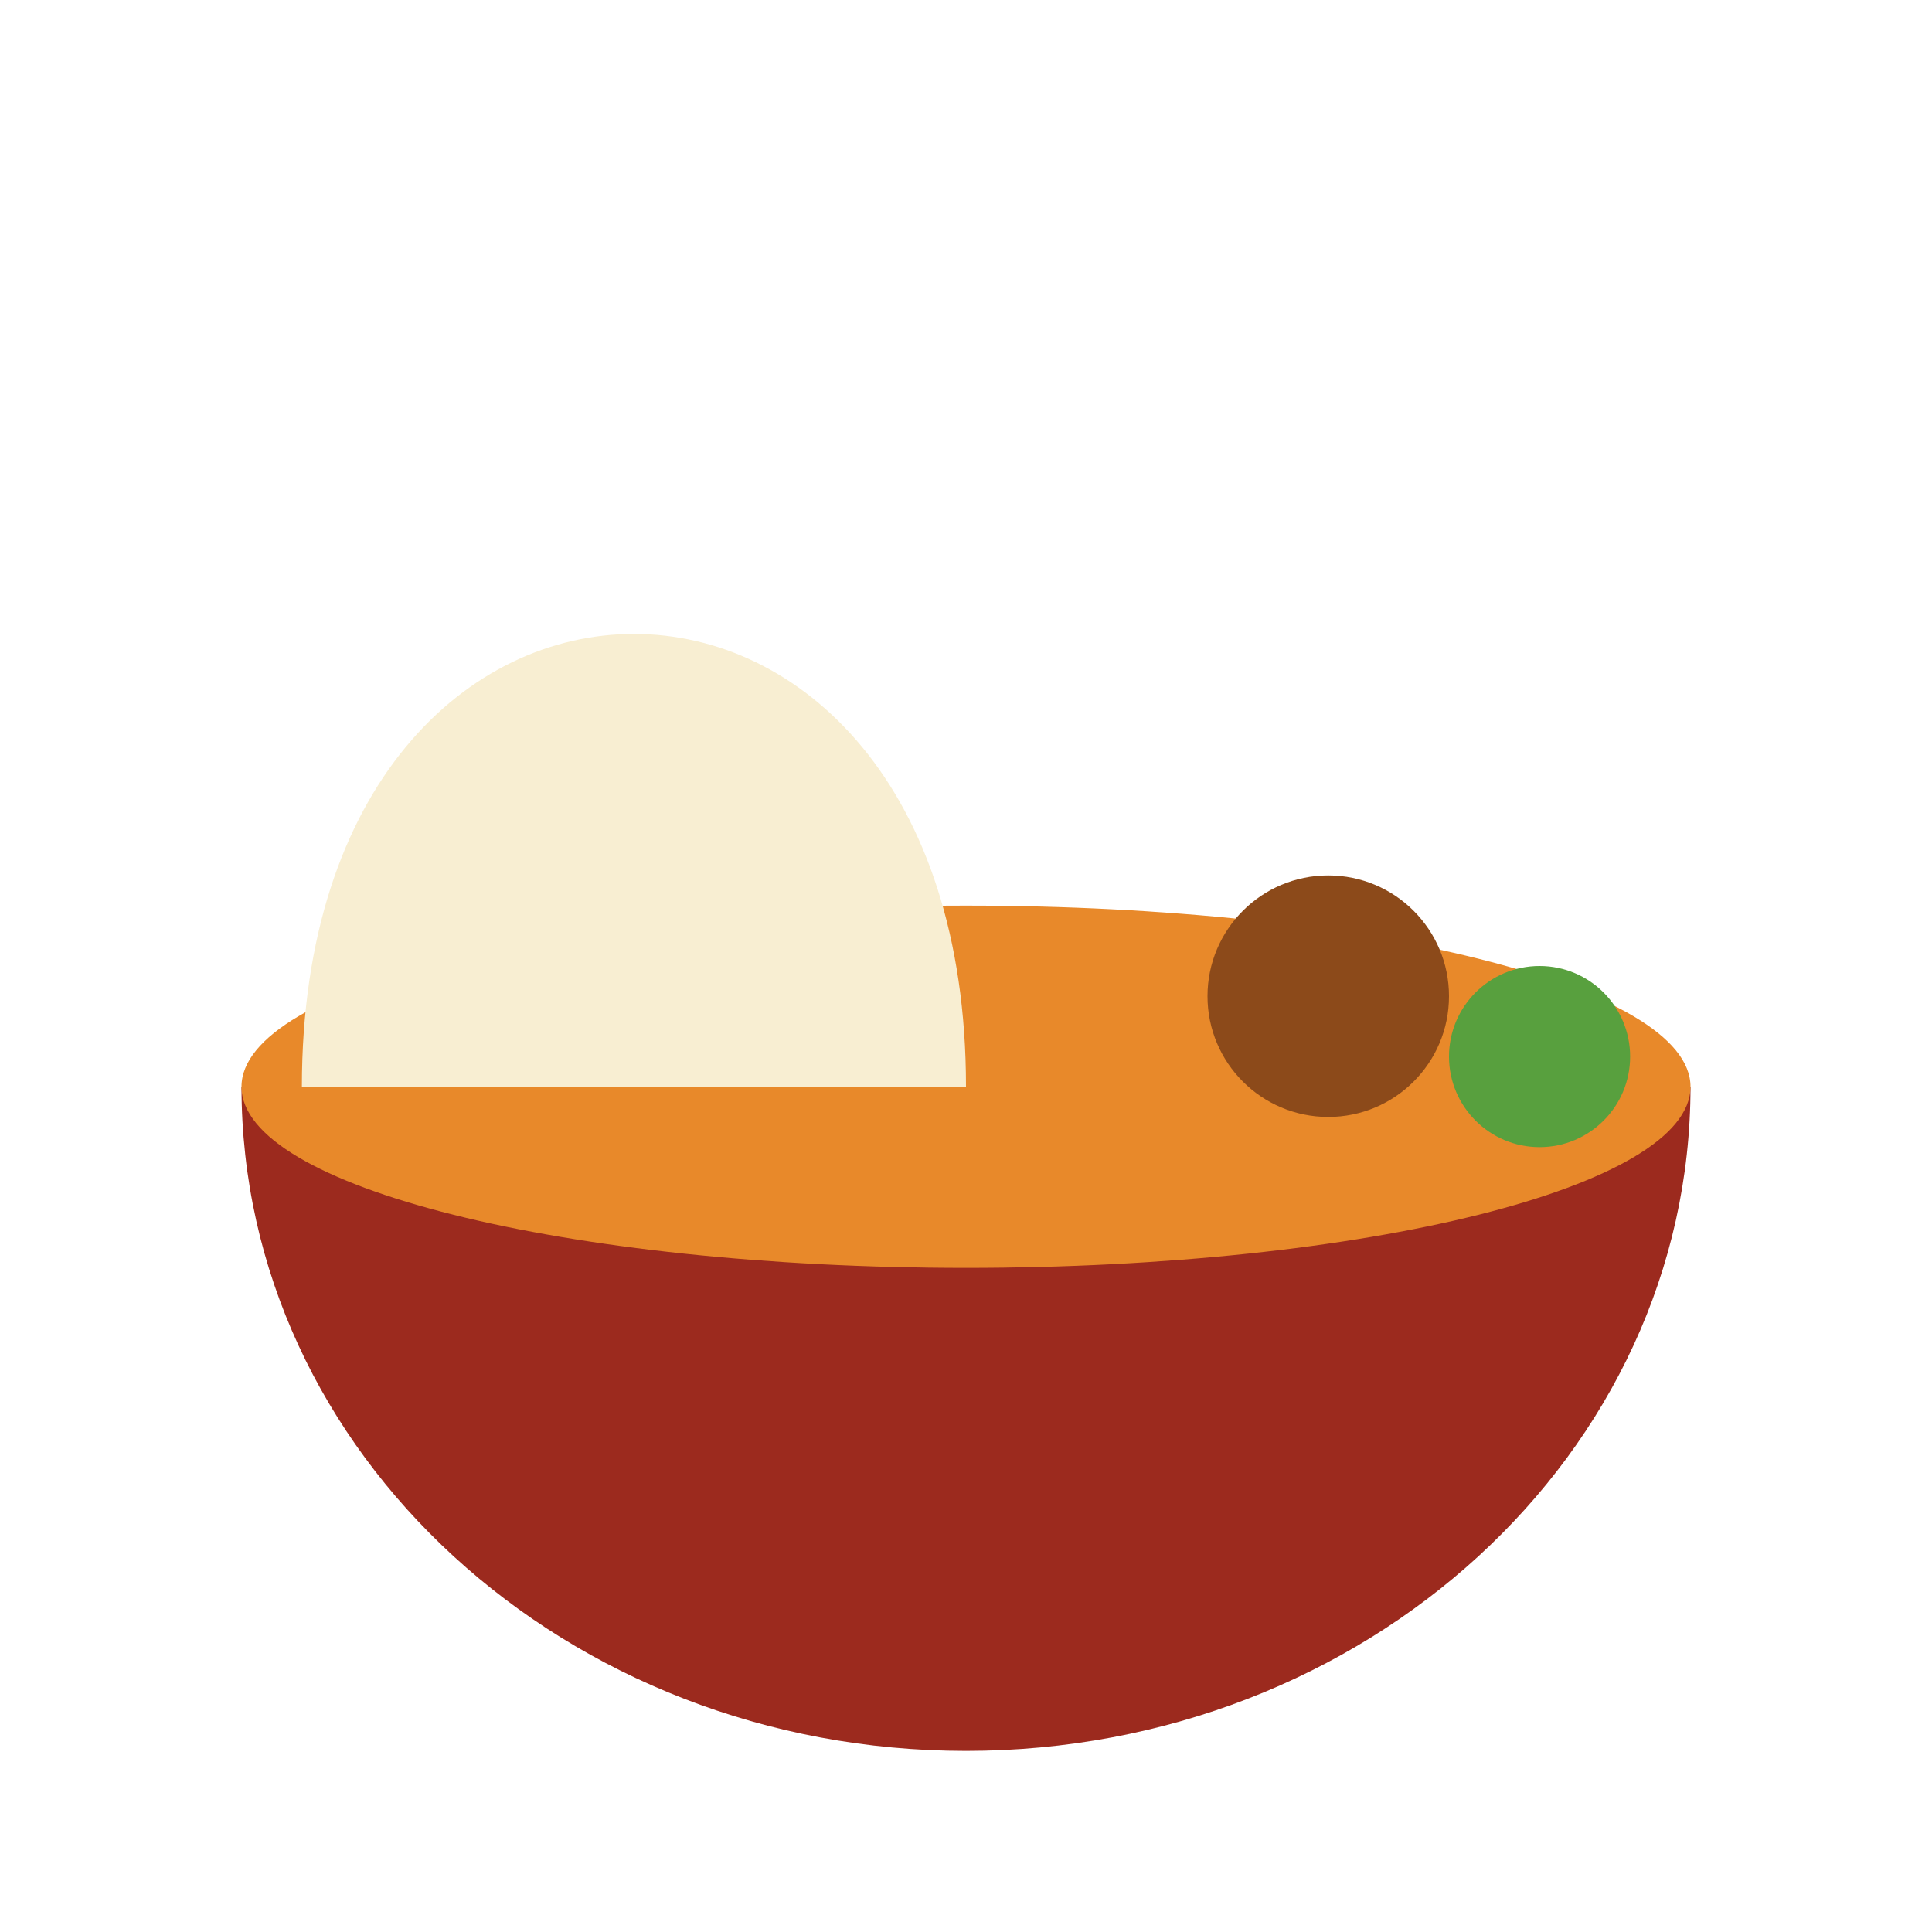
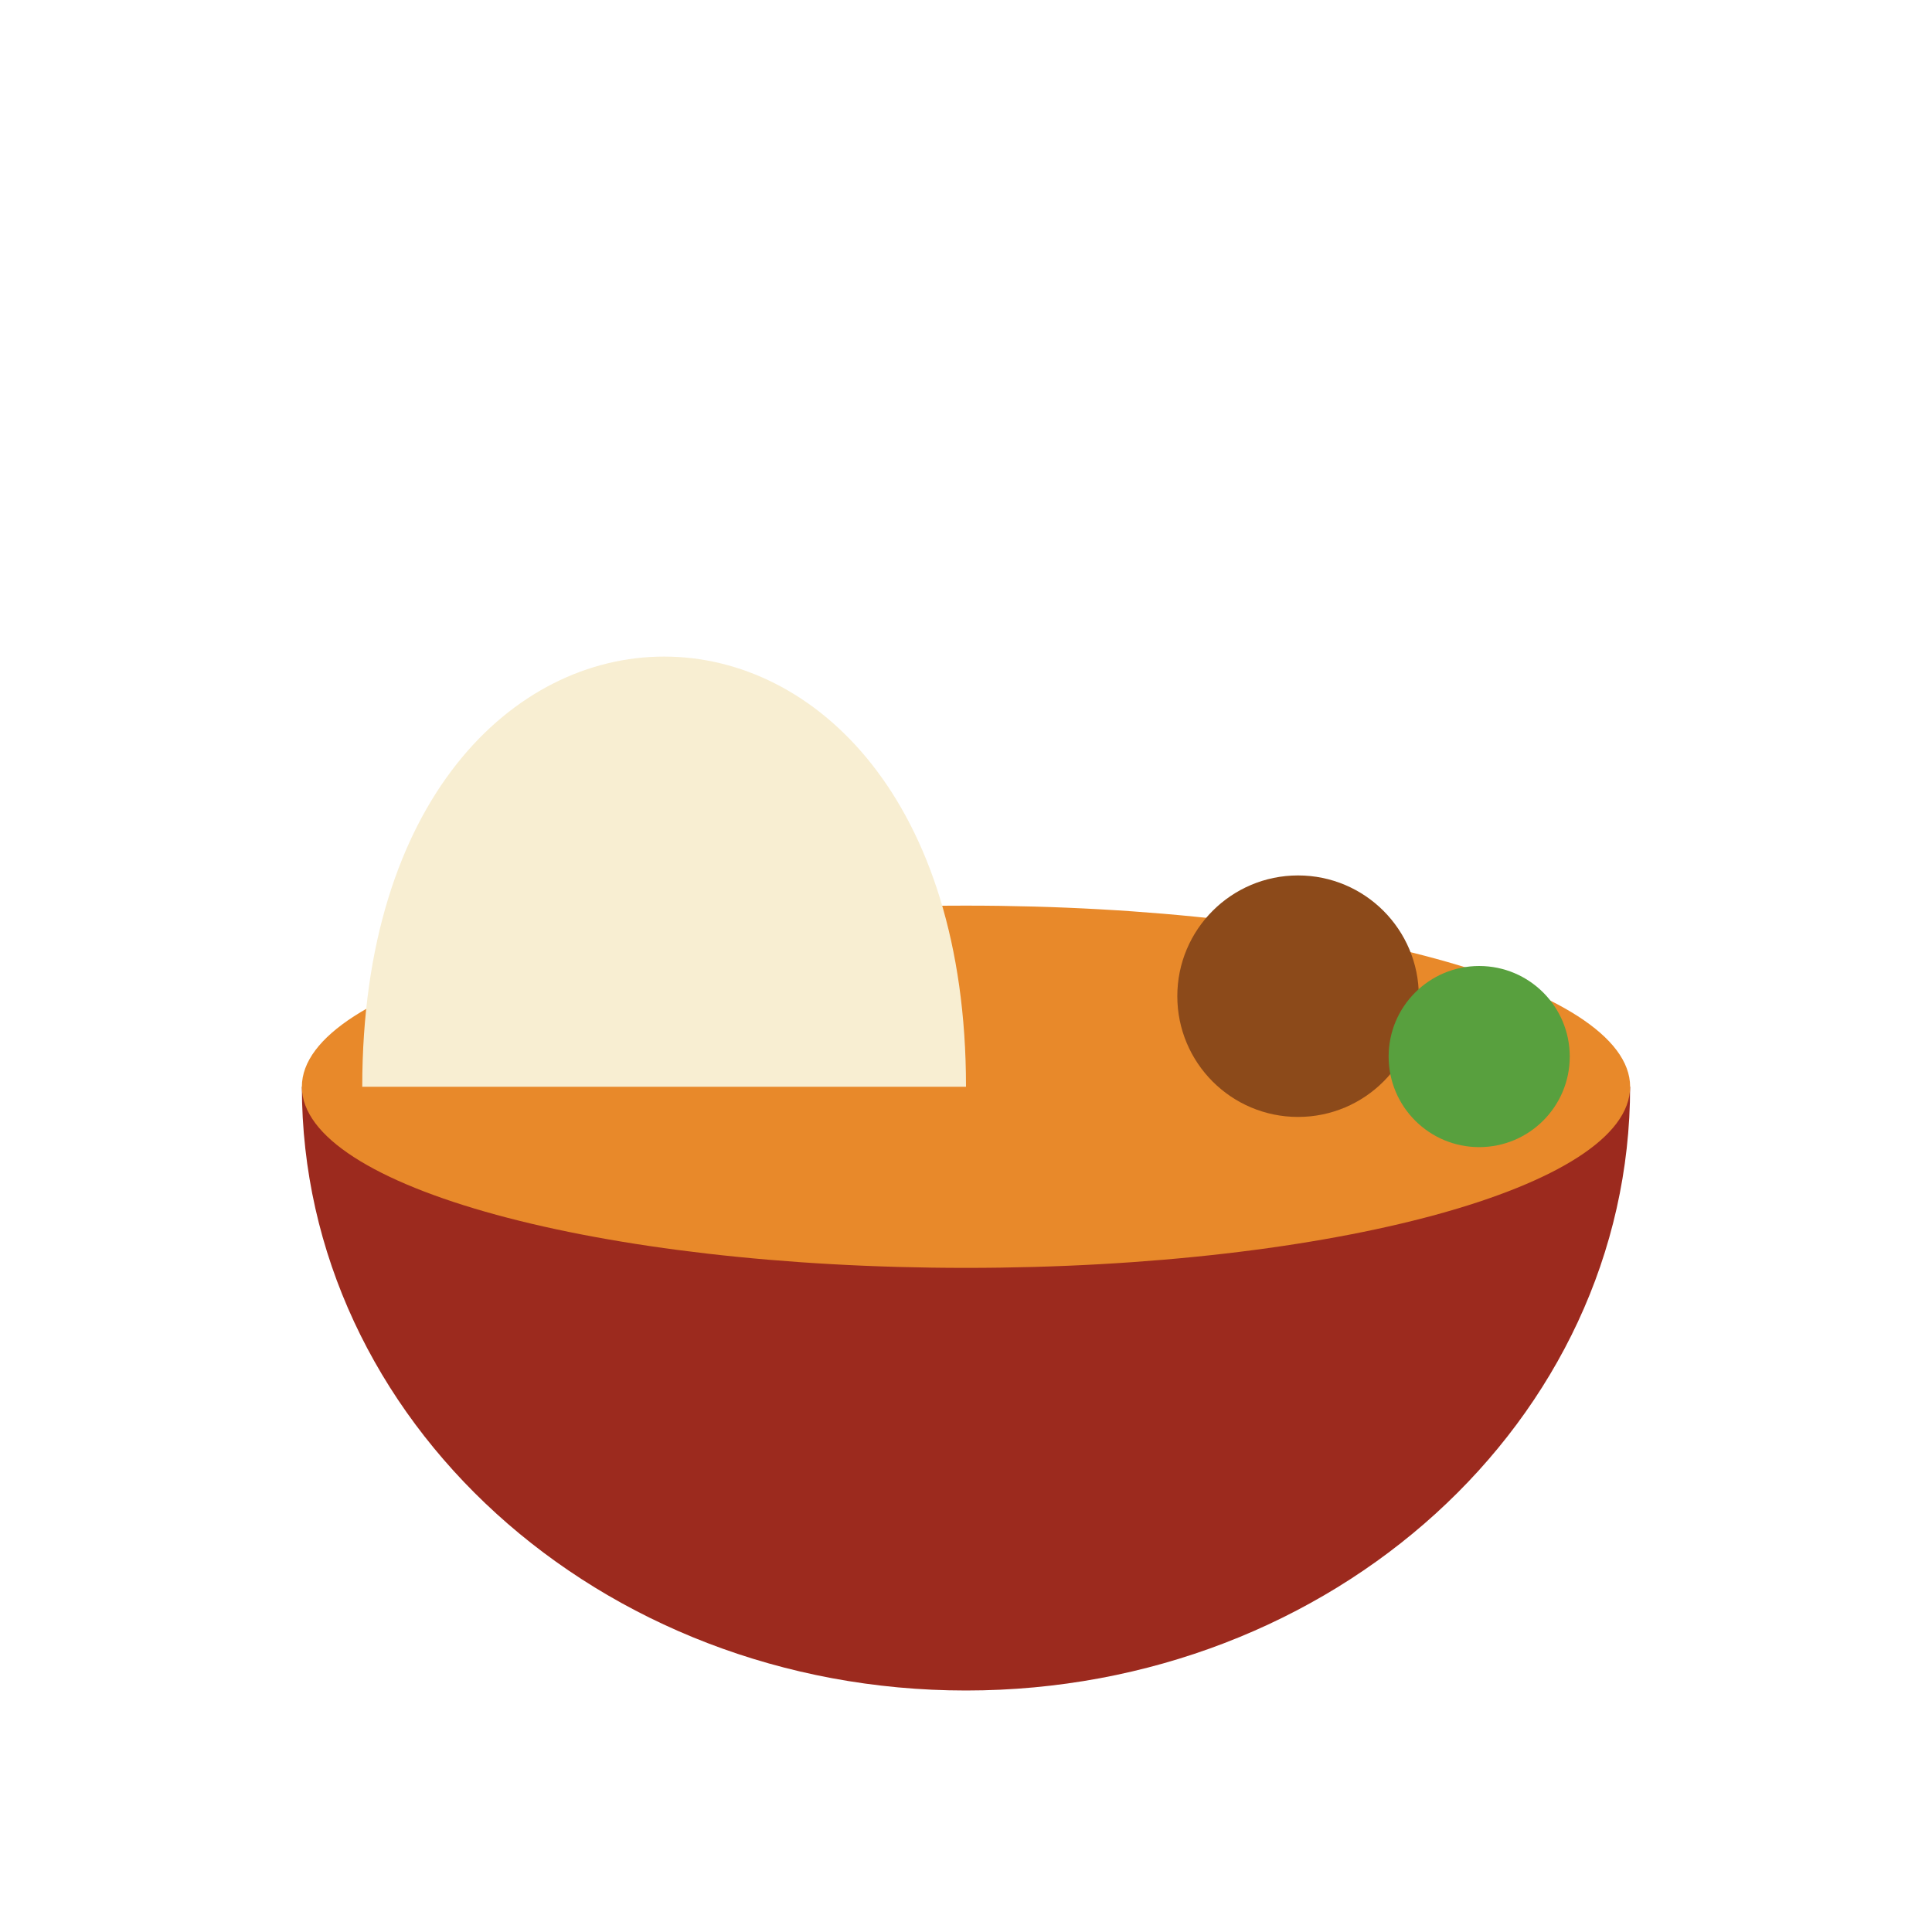
<svg xmlns="http://www.w3.org/2000/svg" viewBox="0 0 64 64" role="img" aria-label="curry">
-   <path d="M8 36H56A24 22 0 0 1 8 36Z" fill="#9c2a1e" />
-   <ellipse cx="32" cy="36" rx="24" ry="6" fill="#e8892a" />
-   <circle cx="44" cy="33" r="4" fill="#8c4a1a" />
-   <circle cx="51" cy="35" r="3" fill="#58a03e" />
-   <path d="M10 36C10 16 32 16 32 36Z" fill="#f8eed2" />
+   <path d="M10 36H54A22 20 0 0 1 10 36Z" fill="#9c2a1e" />
+   <ellipse cx="32" cy="36" rx="22" ry="6" fill="#e8892a" />
+   <circle cx="43" cy="33" r="4" fill="#8c4a1a" />
+   <circle cx="49" cy="35" r="3" fill="#58a03e" />
+   <path d="M12 36C12 17 32 17 32 36Z" fill="#f8eed2" />
</svg>
